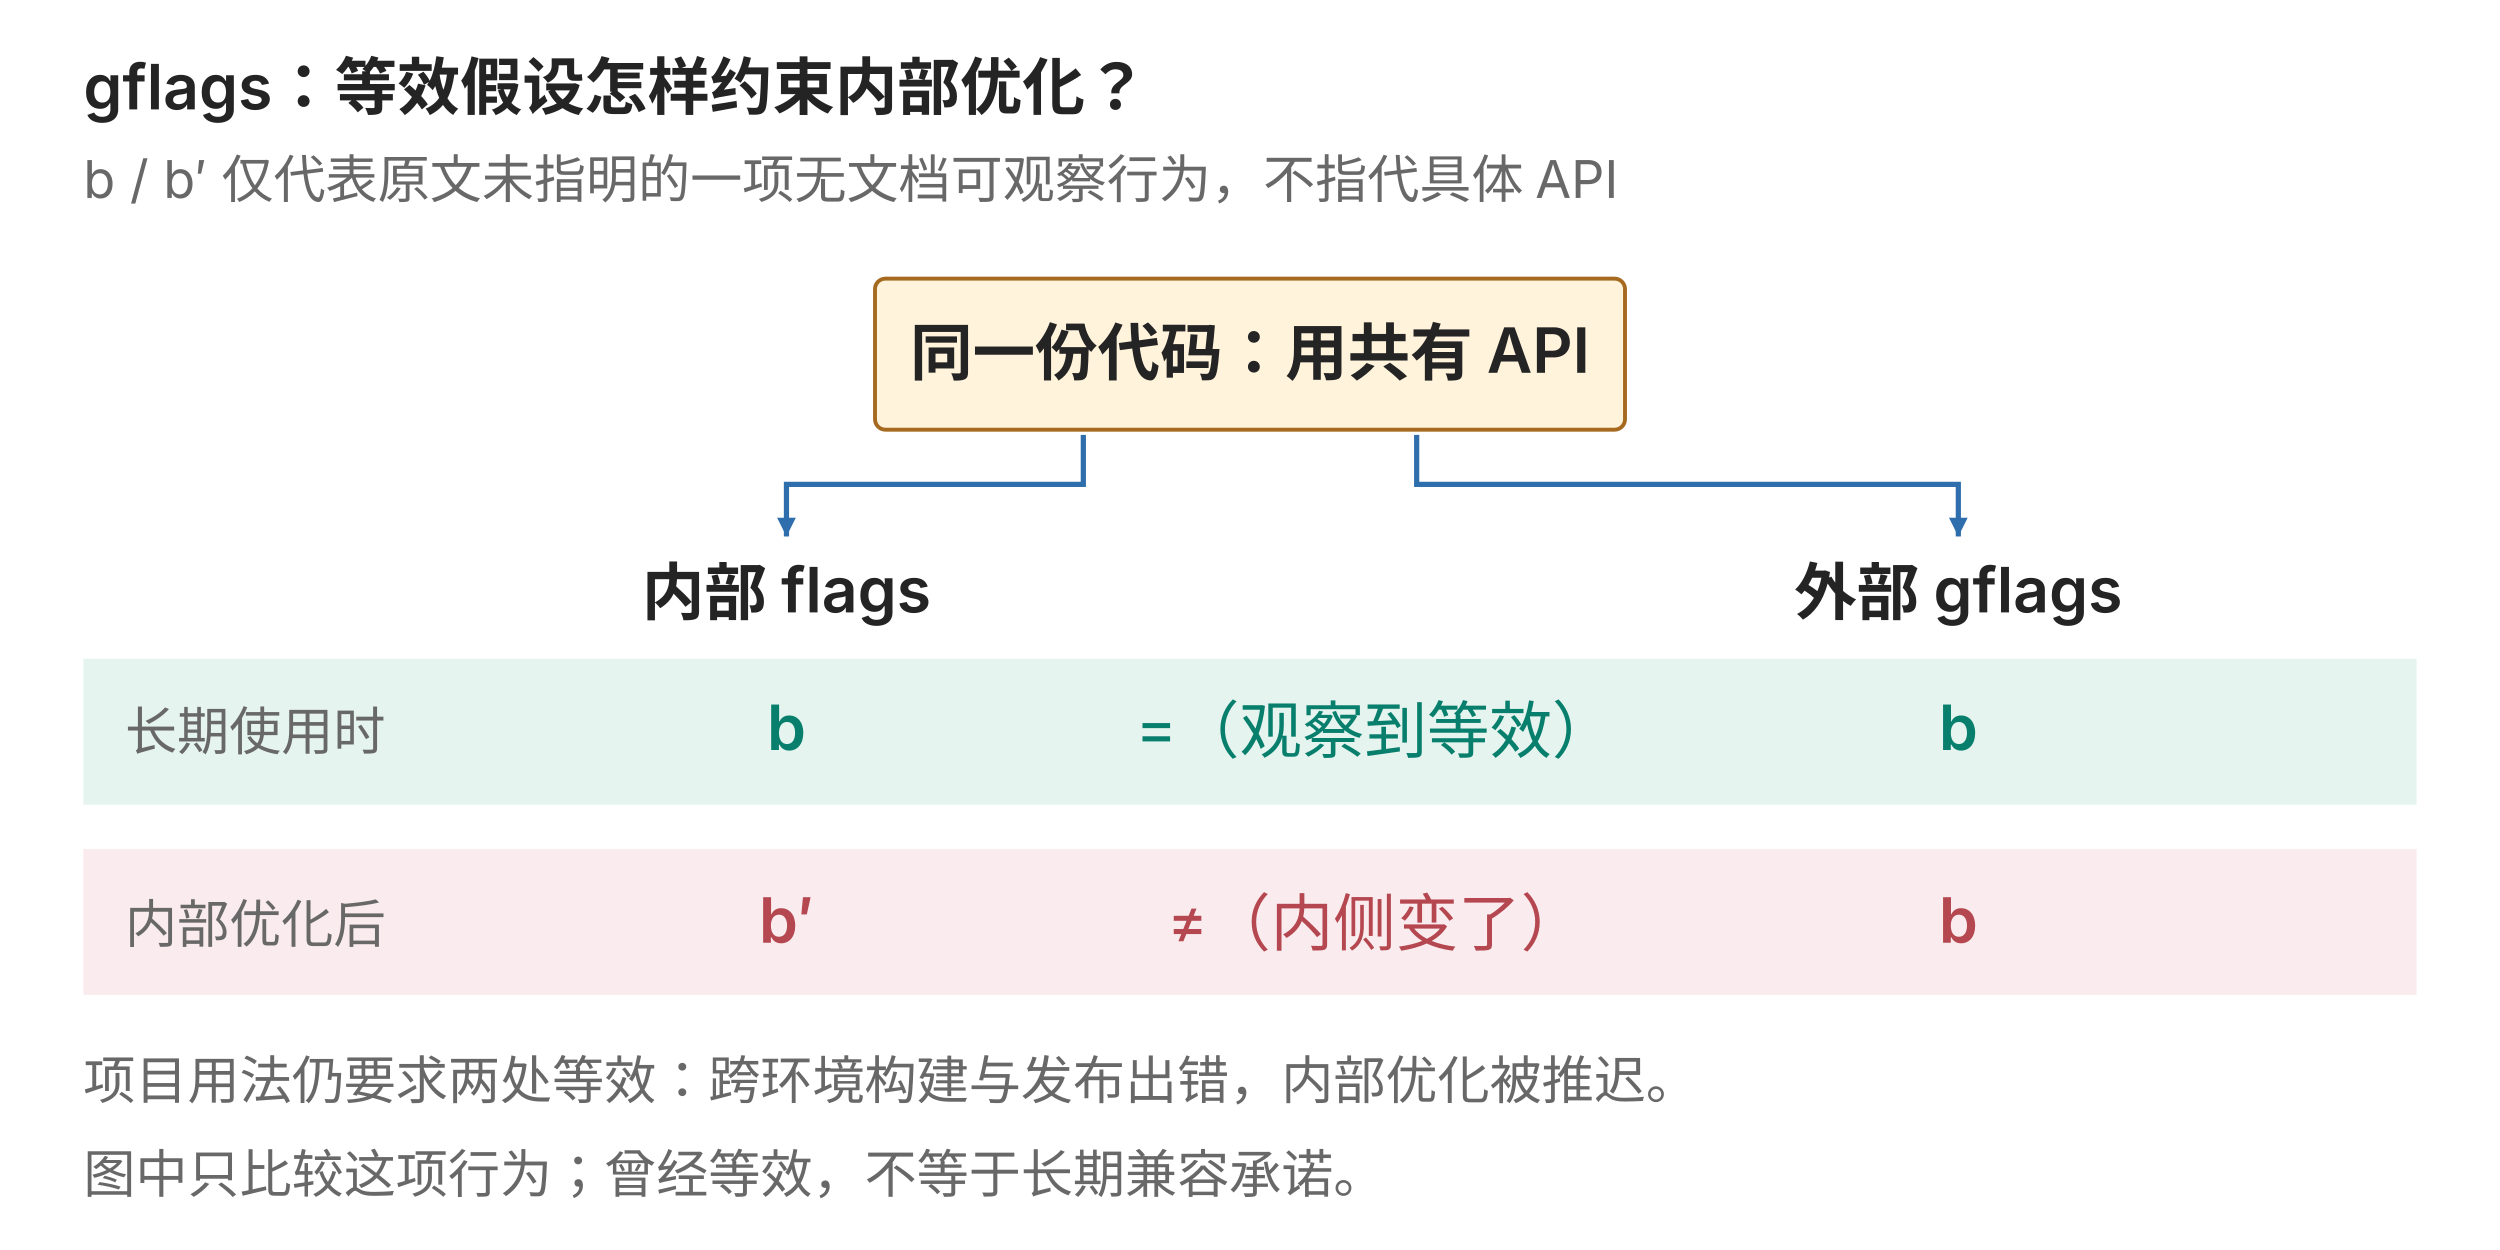
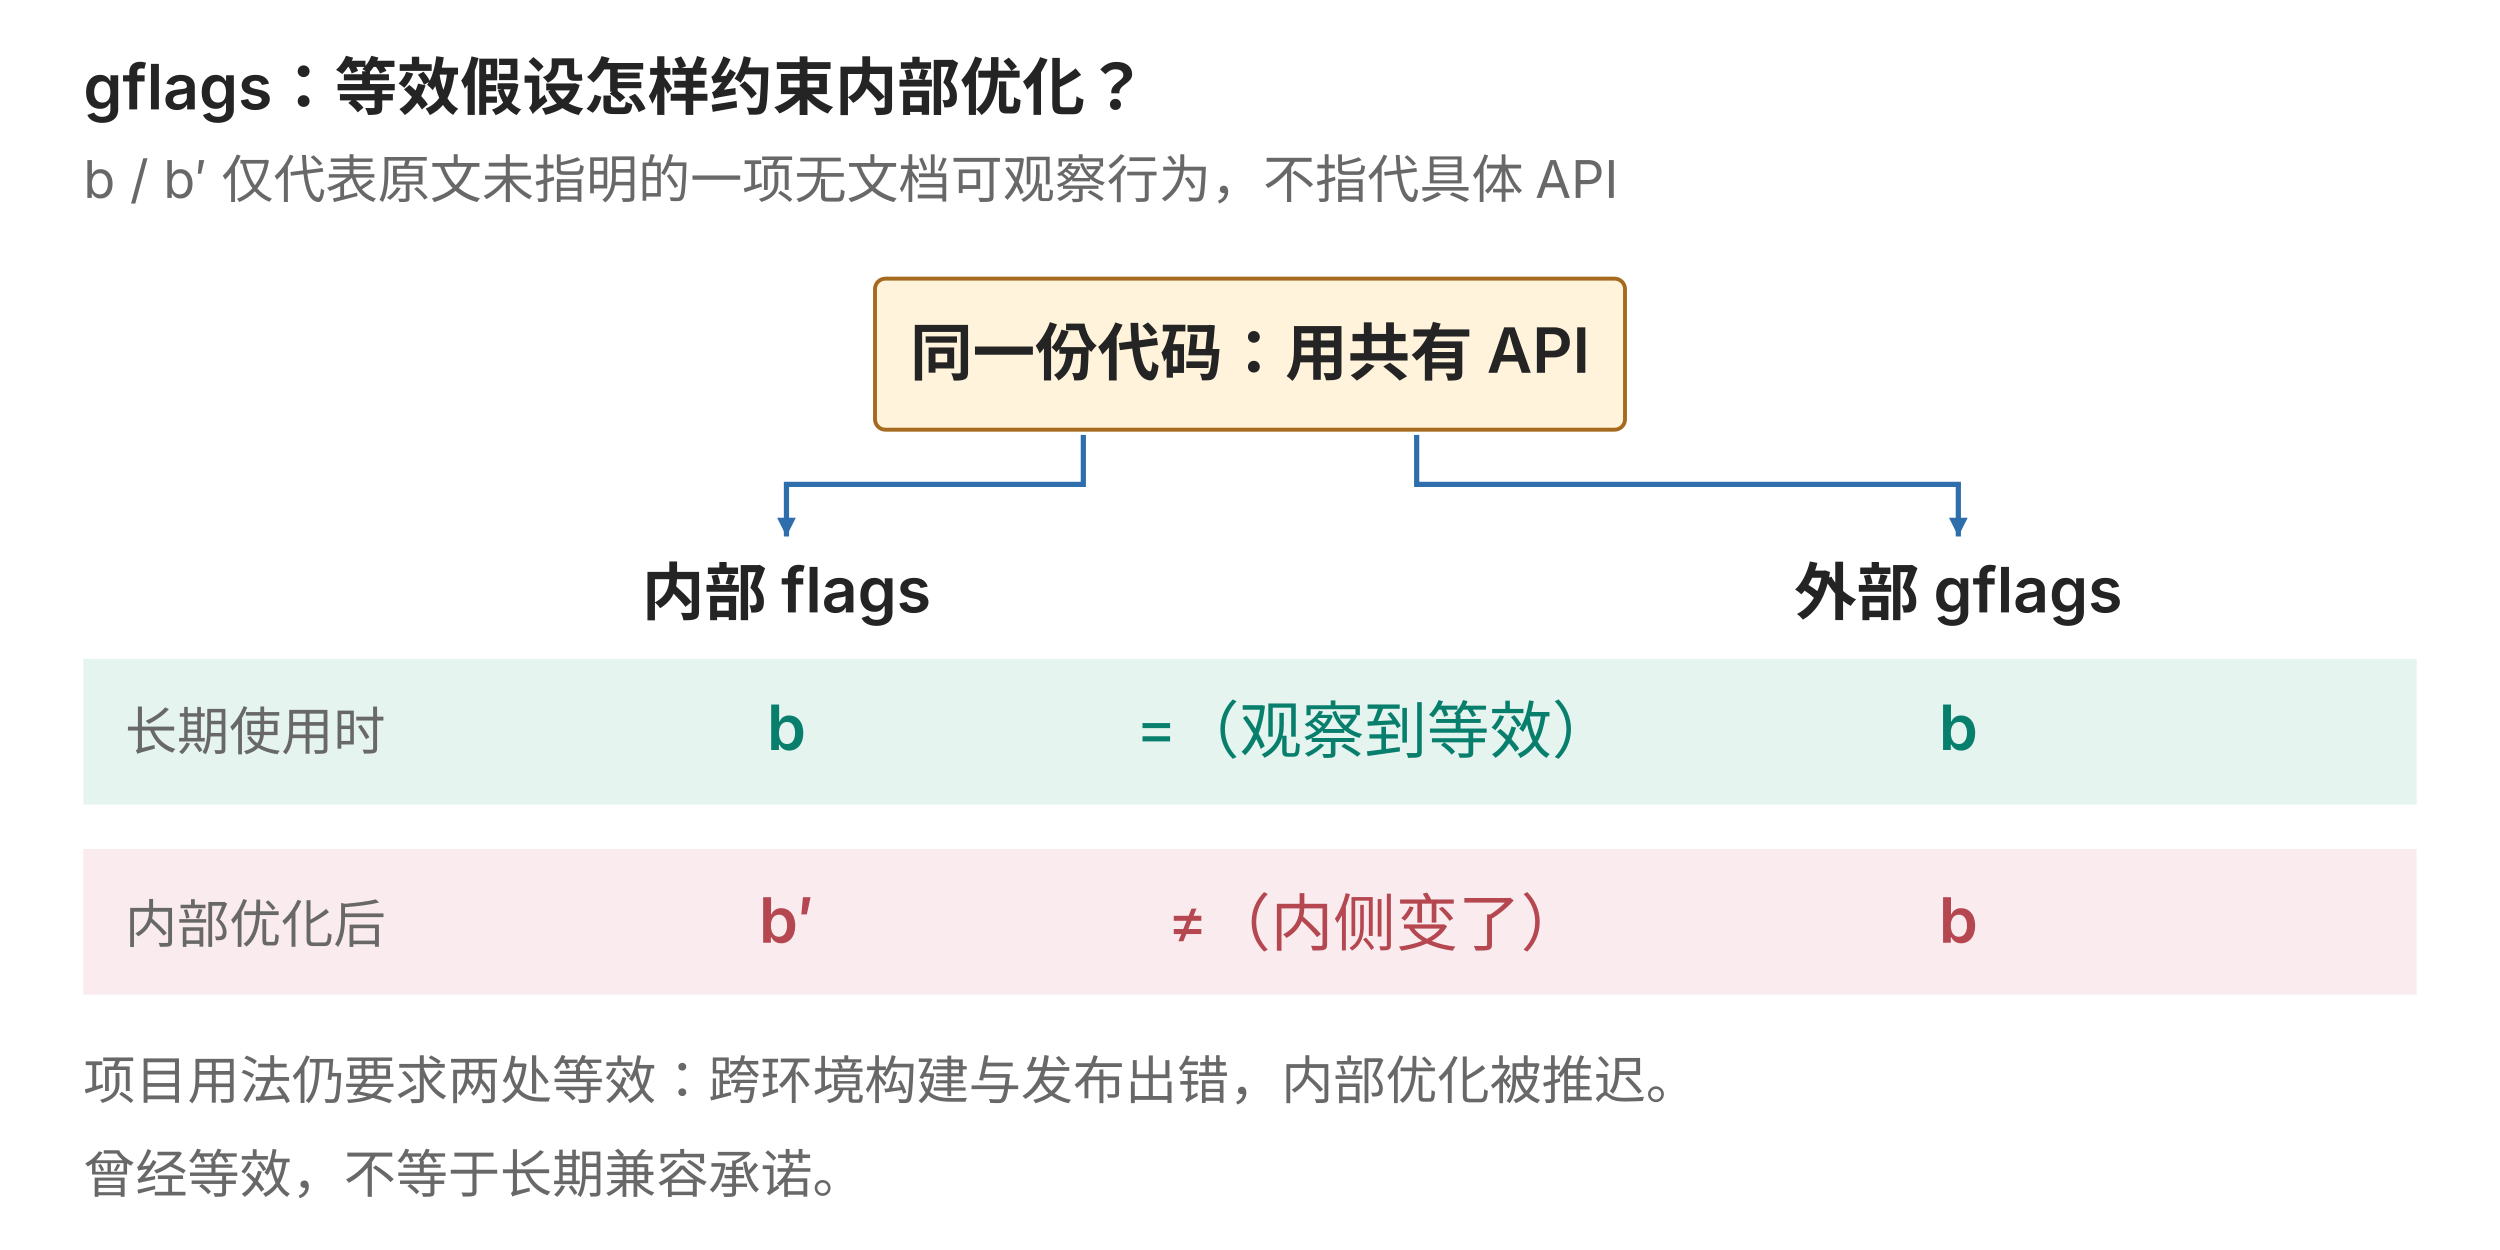
<svg xmlns="http://www.w3.org/2000/svg" class="chapter-svg cg-ch21-05" data-layout="desktop" width="960" height="480" viewBox="0 0 960 480" role="img" aria-labelledby="ch21-05-title ch21-05-desc">
  <style>
.cg-ch21-05[data-layout="desktop"] text{font-family:-apple-system,BlinkMacSystemFont,"Segoe UI","PingFang SC","Microsoft YaHei",sans-serif;font-size:24px;font-weight:400;letter-spacing:0;fill:var(--diagram-ink,#242424)}
.cg-ch21-05[data-layout="desktop"] .small{font-size:20px;fill:var(--diagram-muted,#686868)}
.cg-ch21-05[data-layout="desktop"] .strong{font-weight:600}
.cg-ch21-05[data-layout="desktop"] .primary{fill:var(--diagram-primary,#087f6d)}
.cg-ch21-05[data-layout="desktop"] .secondary{fill:var(--diagram-secondary,#2f6eac)}
.cg-ch21-05[data-layout="desktop"] .warm{fill:var(--diagram-warm,#a56a1f)}
.cg-ch21-05[data-layout="desktop"] .danger{fill:var(--diagram-danger,#b54750)}
</style>
  <defs>
    <marker id="ch21-05-secondary-arrow" viewBox="0 0 10 10" refX="9" refY="5" markerWidth="9" markerHeight="9" markerUnits="userSpaceOnUse" orient="auto">
      <path d="M1 1L9 5L1 9Z" fill="var(--diagram-secondary,#2f6eac)" />
    </marker>
    <marker id="ch21-05-warm-arrow" viewBox="0 0 10 10" refX="9" refY="5" markerWidth="9" markerHeight="9" markerUnits="userSpaceOnUse" orient="auto">
      <path d="M1 1L9 5L1 9Z" fill="var(--diagram-warm,#a56a1f)" />
    </marker>
    <marker id="ch21-05-muted-arrow" viewBox="0 0 10 10" refX="9" refY="5" markerWidth="9" markerHeight="9" markerUnits="userSpaceOnUse" orient="auto">
      <path d="M1 1L9 5L1 9Z" fill="var(--diagram-muted,#686868)" />
    </marker>
  </defs>
  <rect id="ch21-05-shape-1" x="0" y="0" width="960" height="480" rx="0" fill="var(--diagram-bg,#fff)" />
  <text x="32" y="42" class="strong" text-anchor="start">gflags：等效假设怎样约束内部优化？</text>
  <text x="32" y="76" class="small" text-anchor="start">b / b′ 仅代表原文未指明的一项无文档可观察行为，不指代具体 API</text>
  <rect id="ch21-05-shape-2" x="336" y="107" width="288" height="58" rx="4" fill="var(--diagram-warm-soft,#fff3dc)" stroke="var(--diagram-warm,#a56a1f)" stroke-width="1.5" />
  <text x="480.0" y="144.0" class="strong" text-anchor="middle" data-owner="ch21-05-shape-2">同一份代码：用共有 API</text>
  <path data-connector="true" d="M416 167V186H302V206" fill="none" stroke="var(--diagram-secondary,#2f6eac)" stroke-width="2" marker-end="url(#ch21-05-secondary-arrow)" />
  <path data-connector="true" d="M544 167V186H752V206" fill="none" stroke="var(--diagram-secondary,#2f6eac)" stroke-width="2" marker-end="url(#ch21-05-secondary-arrow)" />
  <text x="302" y="236" class="strong" text-anchor="middle">内部 flags</text>
  <text x="752" y="236" class="strong" text-anchor="middle">外部 gflags</text>
  <rect id="ch21-05-shape-3" x="32" y="253" width="896" height="56" rx="0" fill="var(--diagram-primary-soft,#e5f4ee)" />
  <text x="48" y="288" class="small" text-anchor="start" data-owner="ch21-05-shape-3">长期使用时</text>
  <text x="302" y="288" class="strong primary" text-anchor="middle" data-owner="ch21-05-shape-3">b</text>
  <text x="528" y="288" class="primary" text-anchor="middle" data-owner="ch21-05-shape-3">=（观察到等效）</text>
  <text x="752" y="288" class="strong primary" text-anchor="middle" data-owner="ch21-05-shape-3">b</text>
  <rect id="ch21-05-shape-4" x="32" y="326" width="896" height="56" rx="0" fill="var(--diagram-danger-soft,#faecee)" />
  <text x="48" y="362" class="small" text-anchor="start" data-owner="ch21-05-shape-4">内部优化后</text>
  <text x="302" y="362" class="strong danger" text-anchor="middle" data-owner="ch21-05-shape-4">b′</text>
  <text x="528" y="362" class="danger" text-anchor="middle" data-owner="ch21-05-shape-4">≠（内侧变了）</text>
  <text x="752" y="362" class="strong danger" text-anchor="middle" data-owner="ch21-05-shape-4">b</text>
  <text x="32" y="422" class="small" text-anchor="start">项目用法仍要求两处等效：跨环境构建与发布出错，内部优化被推迟。</text>
-   <text x="32" y="458" class="small" text-anchor="start">图中只比较这项行为；曾经等效，不等于长期兼容承诺。</text>
+   <text x="32" y="458" class="small" text-anchor="start">曾经等效，不等于长期兼容承诺。</text>
</svg>
